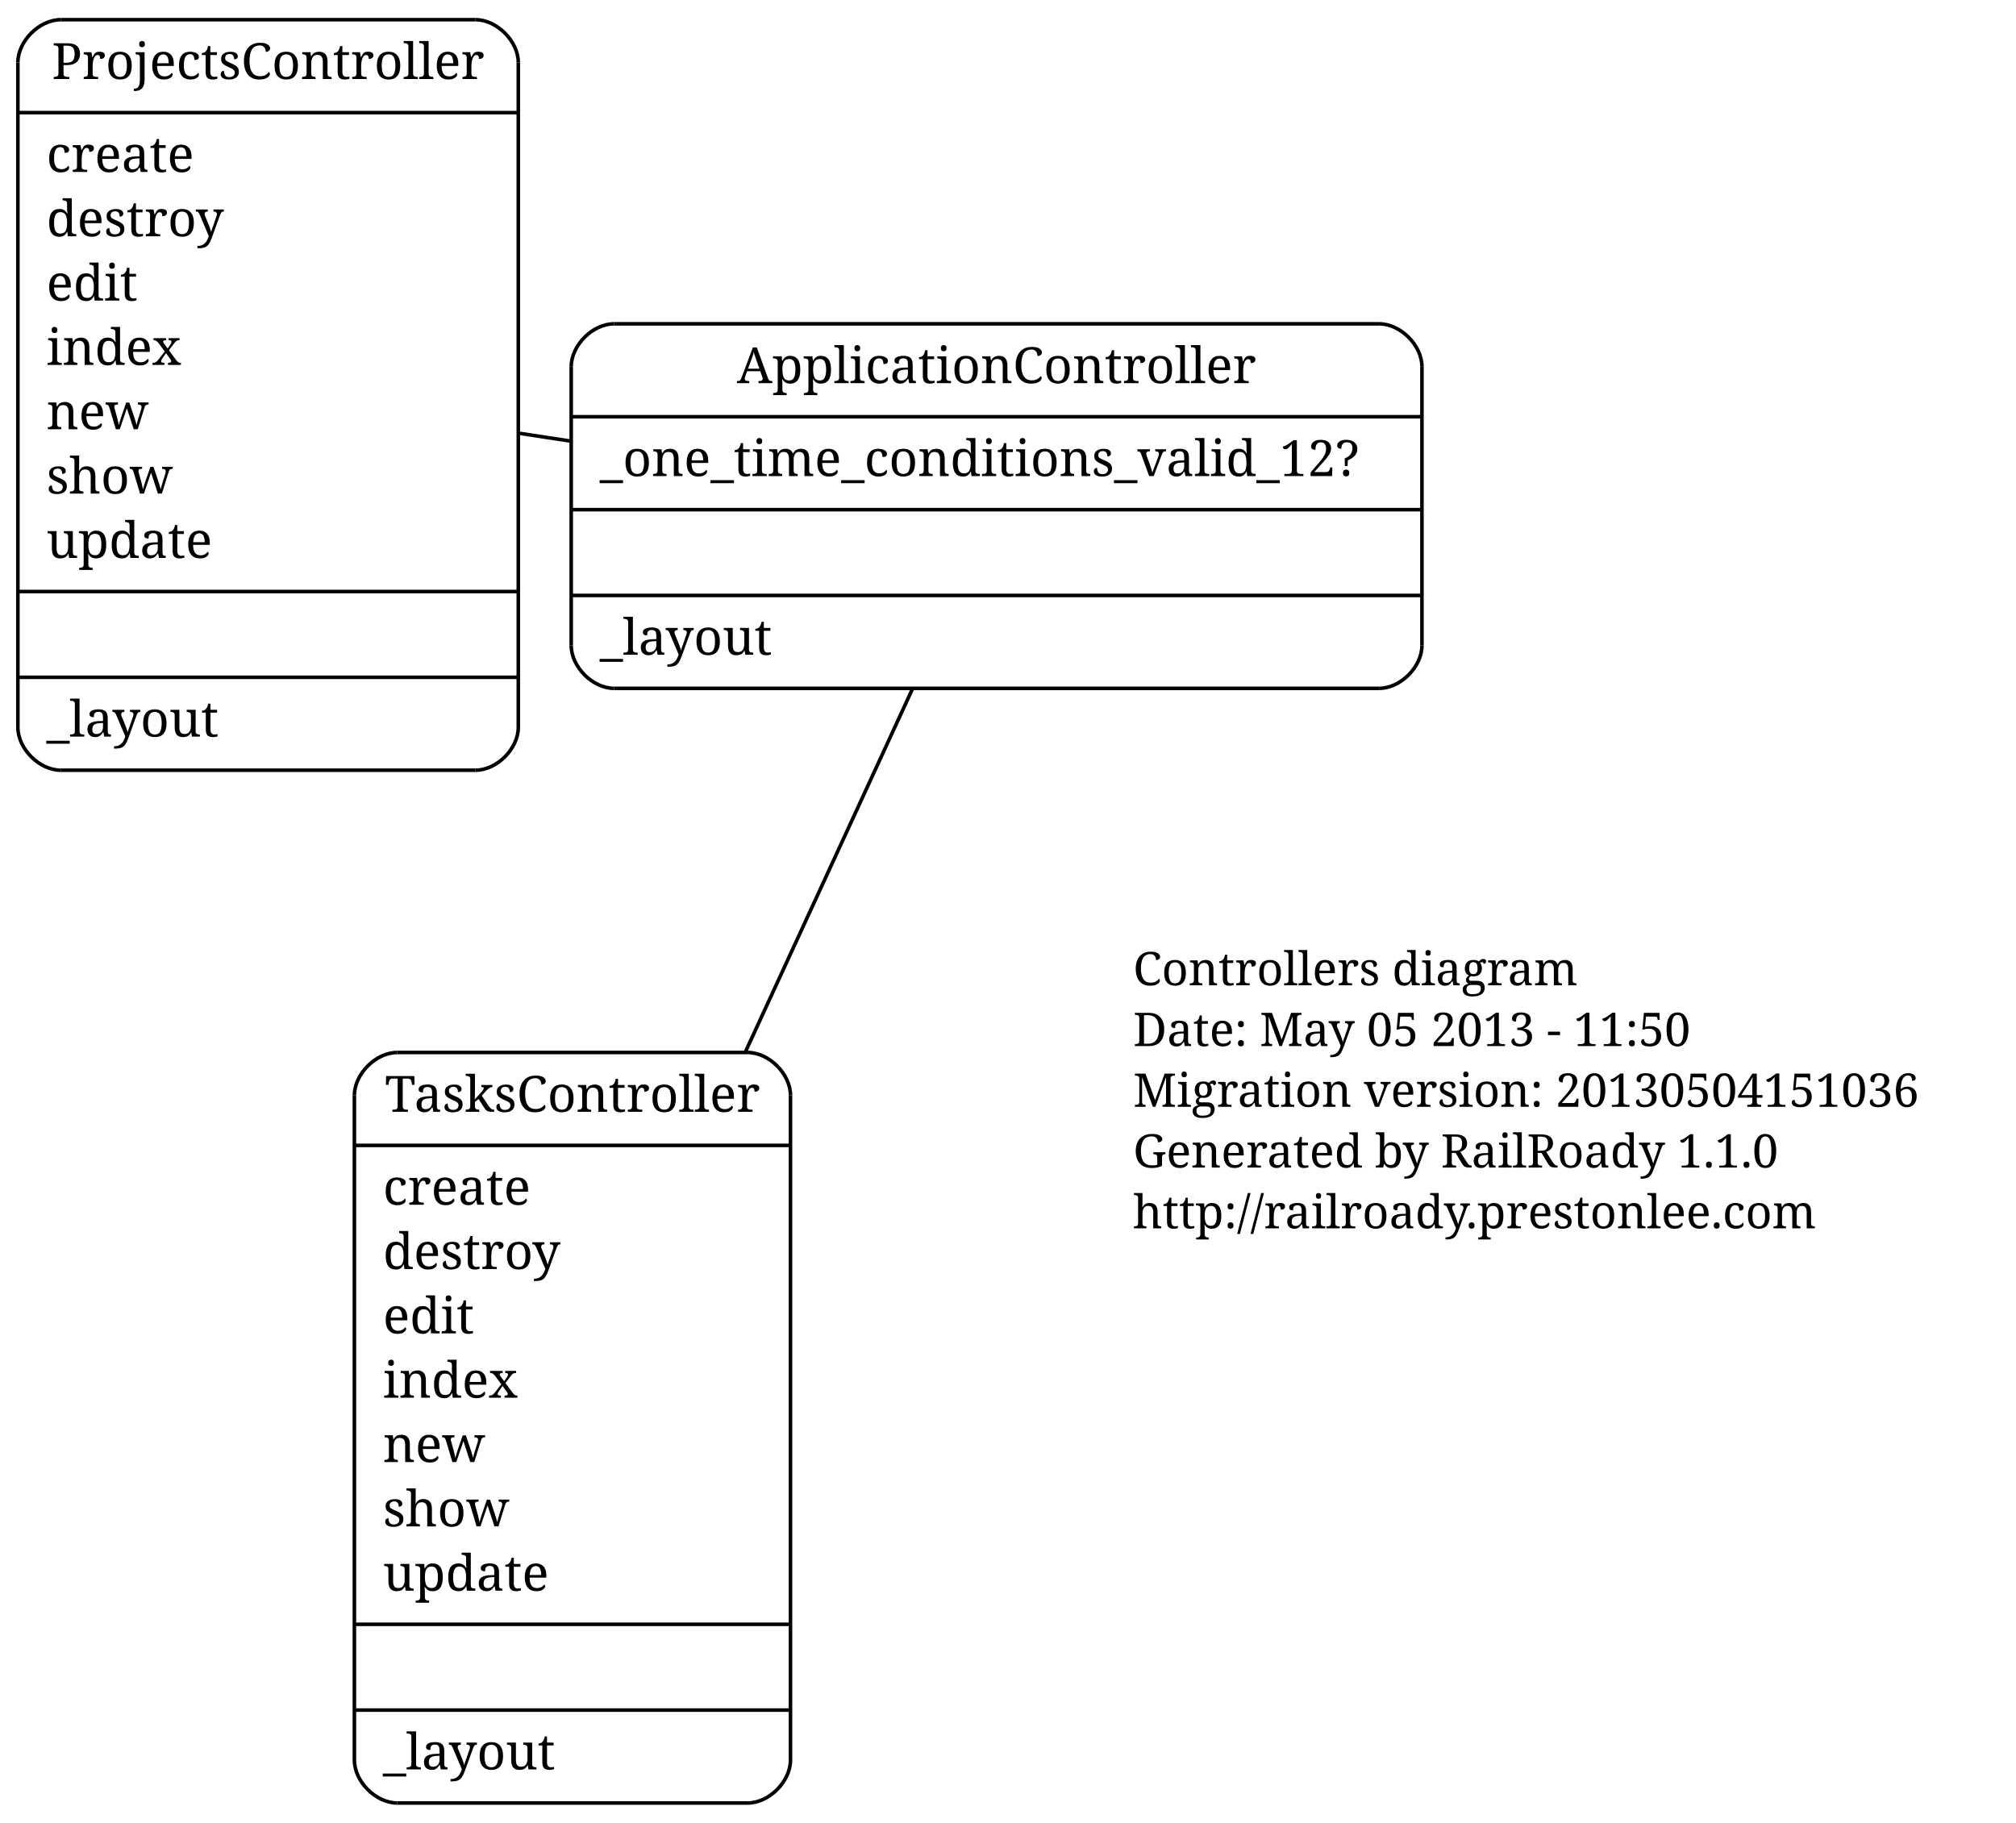
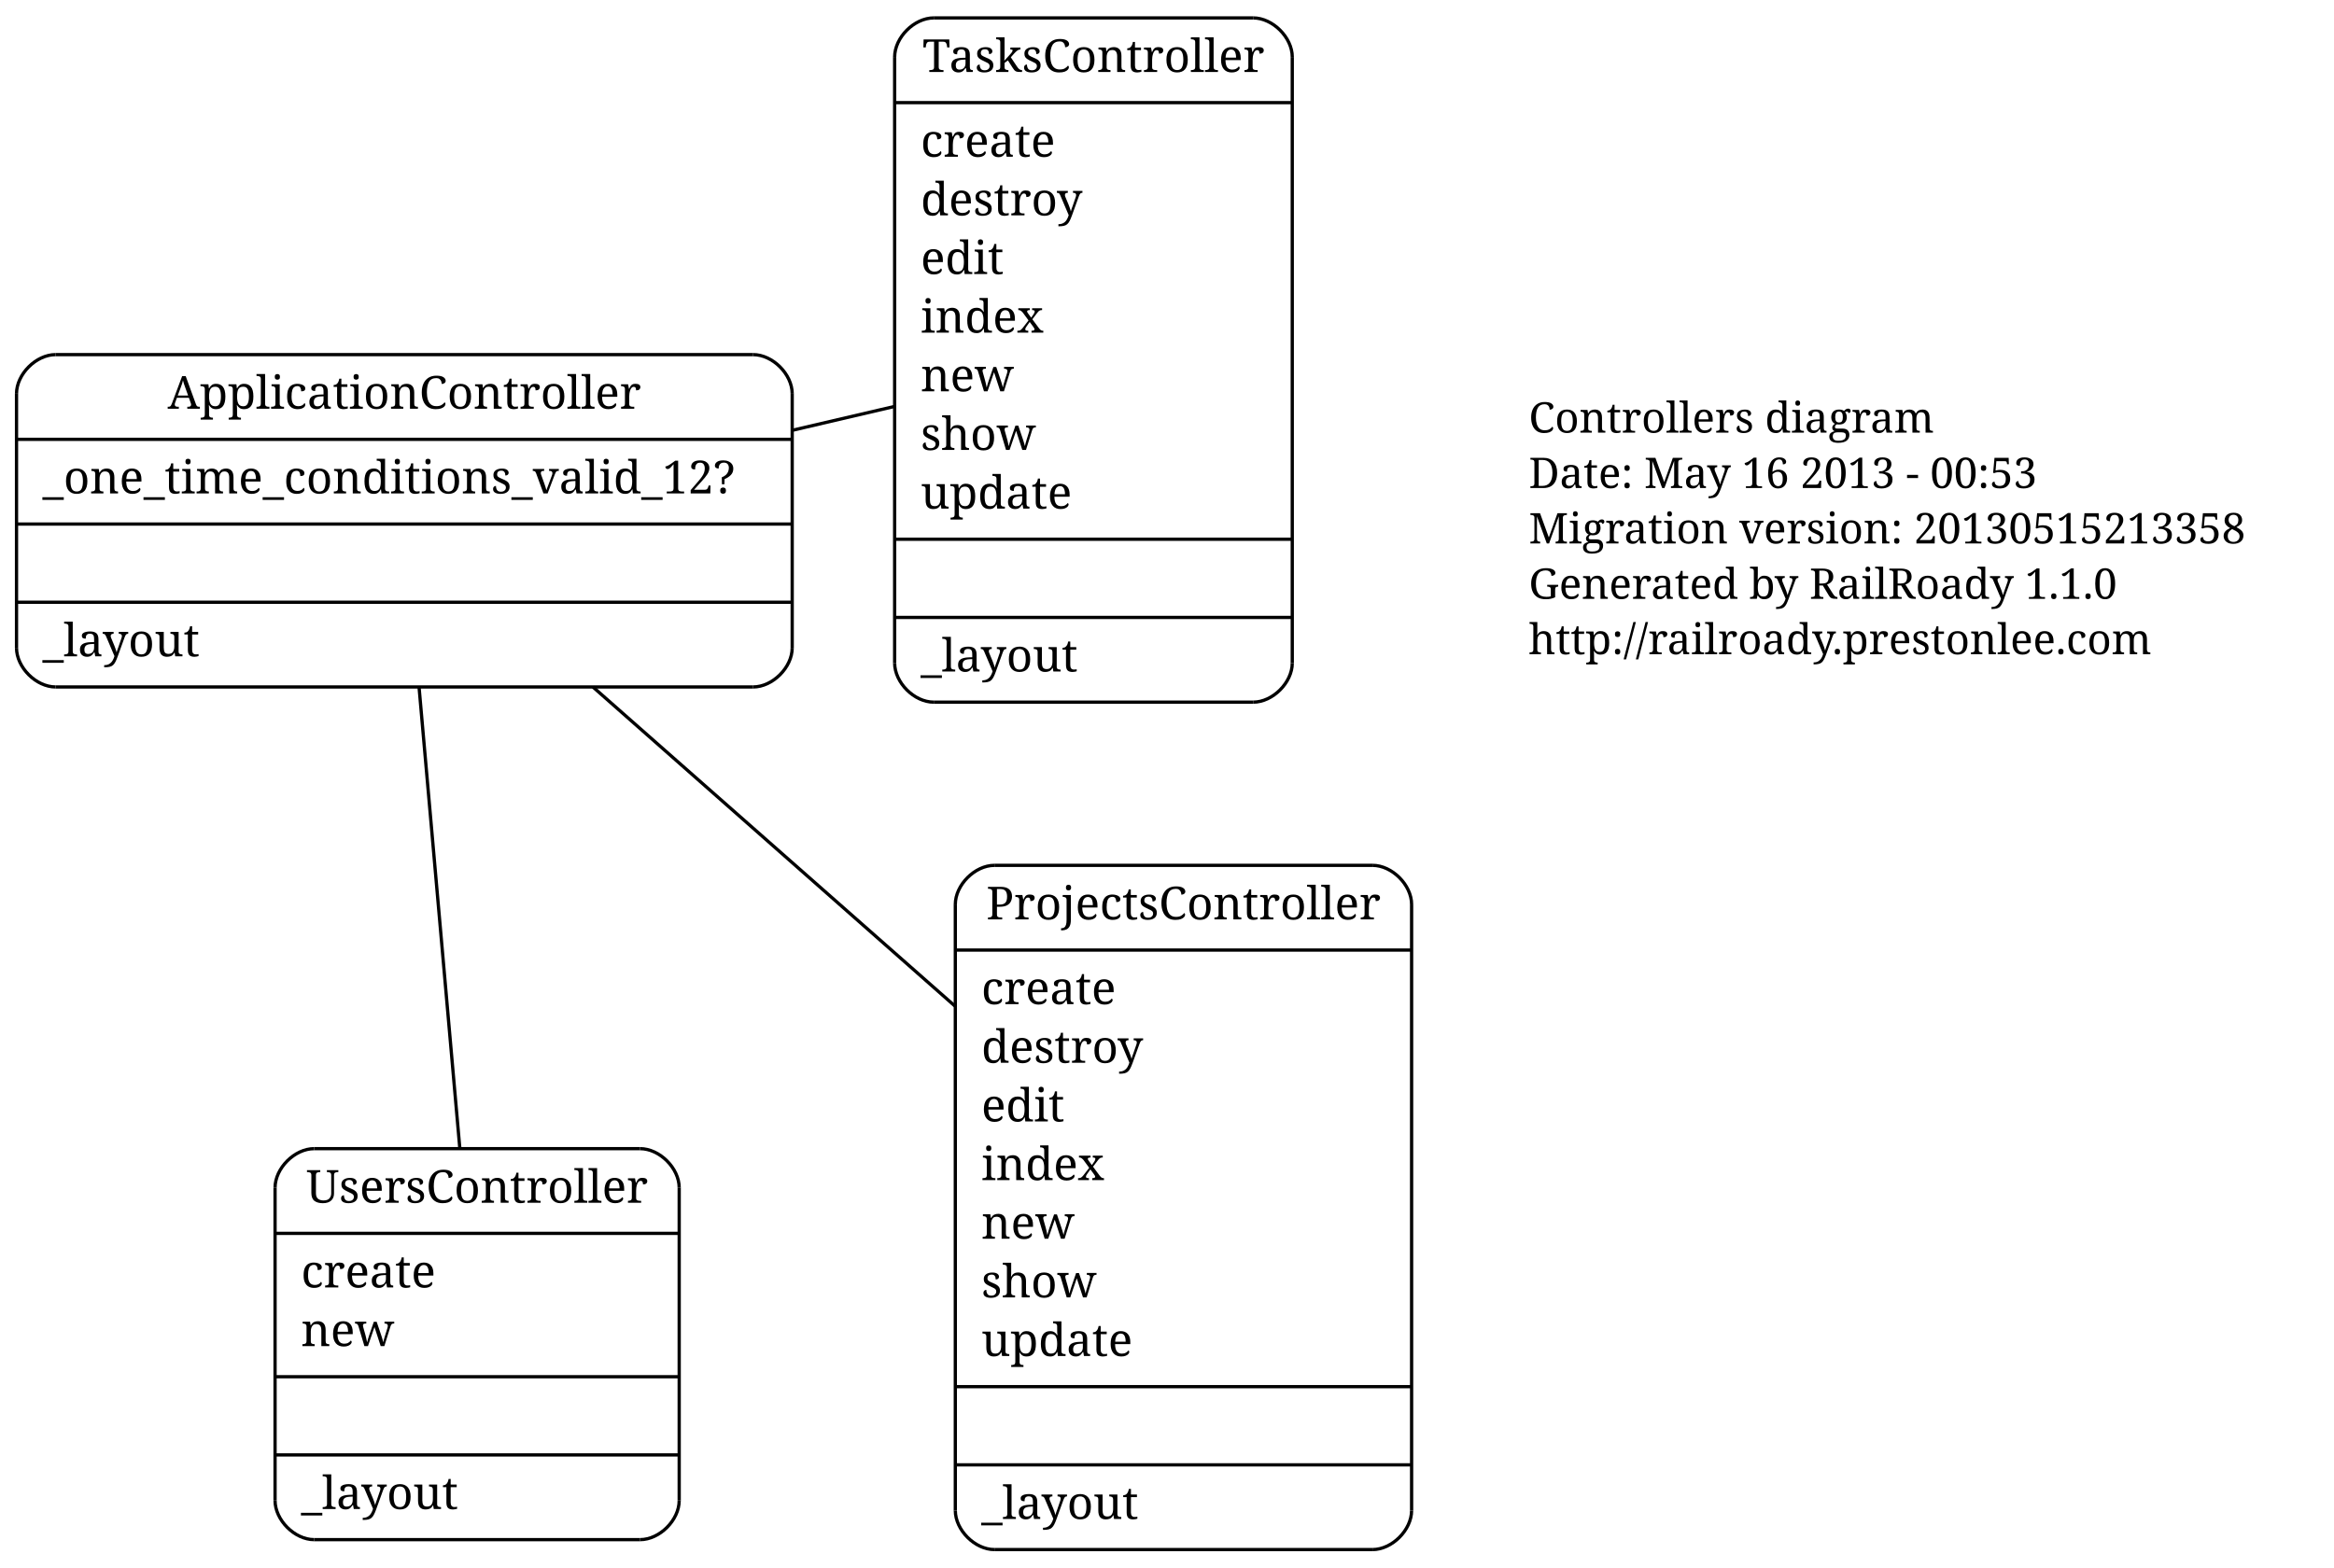
- <svg xmlns="http://www.w3.org/2000/svg" width="564pt" height="510pt" viewBox="0.00 0.00 564.00 509.98">
-   <g id="graph1" class="graph" transform="scale(1 1) rotate(0) translate(4 505.978)">
-     <polygon fill="white" stroke="white" points="-4,5 -4,-505.978 561,-505.978 561,5 -4,5" />
+ <svg xmlns="http://www.w3.org/2000/svg" width="716pt" height="481pt" viewBox="0.00 0.00 716.00 481.09">
+   <g id="graph1" class="graph" transform="scale(1 1) rotate(0) translate(4 477.087)">
+     <polygon fill="white" stroke="white" points="-4,5 -4,-477.087 713,-477.087 713,5 -4,5" />
    <g id="node1" class="node">
-       <text text-anchor="start" x="313" y="-230.3" font-family="Times Roman,serif" font-size="13.00">Controllers diagram</text>
-       <text text-anchor="start" x="313" y="-213.3" font-family="Times Roman,serif" font-size="13.00">Date: May 05 2013 - 11:50</text>
-       <text text-anchor="start" x="313" y="-196.3" font-family="Times Roman,serif" font-size="13.00">Migration version: 20130504151036</text>
-       <text text-anchor="start" x="313" y="-179.3" font-family="Times Roman,serif" font-size="13.00">Generated by RailRoady 1.1.0</text>
-       <text text-anchor="start" x="313" y="-162.3" font-family="Times Roman,serif" font-size="13.00">http://railroady.prestonlee.com</text>
+       <text text-anchor="start" x="465" y="-344.3" font-family="Times Roman,serif" font-size="13.00">Controllers diagram</text>
+       <text text-anchor="start" x="465" y="-327.3" font-family="Times Roman,serif" font-size="13.00">Date: May 16 2013 - 00:53</text>
+       <text text-anchor="start" x="465" y="-310.3" font-family="Times Roman,serif" font-size="13.00">Migration version: 20130515213358</text>
+       <text text-anchor="start" x="465" y="-293.3" font-family="Times Roman,serif" font-size="13.00">Generated by RailRoady 1.1.0</text>
+       <text text-anchor="start" x="465" y="-276.3" font-family="Times Roman,serif" font-size="13.00">http://railroady.prestonlee.com</text>
    </g>
    <g id="node2" class="node">
-       <polyline fill="none" stroke="black" points="13,-290.478 129,-290.478 " />
-       <path fill="none" stroke="black" d="M129,-290.478C135,-290.478 141,-296.478 141,-302.478" />
-       <polyline fill="none" stroke="black" points="141,-302.478 141,-488.478 " />
-       <path fill="none" stroke="black" d="M141,-488.478C141,-494.478 135,-500.478 129,-500.478" />
-       <polyline fill="none" stroke="black" points="129,-500.478 13,-500.478 " />
-       <path fill="none" stroke="black" d="M13,-500.478C7,-500.478 1,-494.478 1,-488.478" />
-       <polyline fill="none" stroke="black" points="1,-488.478 1,-302.478 " />
-       <path fill="none" stroke="black" d="M1,-302.478C1,-296.478 7,-290.478 13,-290.478" />
-       <text text-anchor="middle" x="71" y="-483.878" font-family="Times Roman,serif" font-size="14.00">ProjectsController</text>
-       <polyline fill="none" stroke="black" points="1,-474.478 141,-474.478 " />
-       <text text-anchor="start" x="9" y="-457.878" font-family="Times Roman,serif" font-size="14.00">create</text>
-       <text text-anchor="start" x="9" y="-439.878" font-family="Times Roman,serif" font-size="14.00">destroy</text>
-       <text text-anchor="start" x="9" y="-421.878" font-family="Times Roman,serif" font-size="14.00">edit</text>
-       <text text-anchor="start" x="9" y="-403.878" font-family="Times Roman,serif" font-size="14.00">index</text>
-       <text text-anchor="start" x="9" y="-385.878" font-family="Times Roman,serif" font-size="14.00">new</text>
-       <text text-anchor="start" x="9" y="-367.878" font-family="Times Roman,serif" font-size="14.00">show</text>
-       <text text-anchor="start" x="9" y="-349.878" font-family="Times Roman,serif" font-size="14.00">update</text>
-       <polyline fill="none" stroke="black" points="1,-340.478 141,-340.478 " />
-       <polyline fill="none" stroke="black" points="1,-316.478 141,-316.478 " />
-       <text text-anchor="start" x="9" y="-299.878" font-family="Times Roman,serif" font-size="14.00">_layout</text>
+       <polyline fill="none" stroke="black" points="92.328,-4.549 192.328,-4.549 " />
+       <path fill="none" stroke="black" d="M192.328,-4.549C198.328,-4.549 204.328,-10.549 204.328,-16.549" />
+       <polyline fill="none" stroke="black" points="204.328,-16.549 204.328,-112.549 " />
+       <path fill="none" stroke="black" d="M204.328,-112.549C204.328,-118.549 198.328,-124.549 192.328,-124.549" />
+       <polyline fill="none" stroke="black" points="192.328,-124.549 92.328,-124.549 " />
+       <path fill="none" stroke="black" d="M92.328,-124.549C86.328,-124.549 80.328,-118.549 80.328,-112.549" />
+       <polyline fill="none" stroke="black" points="80.328,-112.549 80.328,-16.549 " />
+       <path fill="none" stroke="black" d="M80.328,-16.549C80.328,-10.549 86.328,-4.549 92.328,-4.549" />
+       <text text-anchor="middle" x="142.328" y="-107.949" font-family="Times Roman,serif" font-size="14.00">UsersController</text>
+       <polyline fill="none" stroke="black" points="80.328,-98.549 204.328,-98.549 " />
+       <text text-anchor="start" x="88.328" y="-81.949" font-family="Times Roman,serif" font-size="14.00">create</text>
+       <text text-anchor="start" x="88.328" y="-63.949" font-family="Times Roman,serif" font-size="14.00">new</text>
+       <polyline fill="none" stroke="black" points="80.328,-54.549 204.328,-54.549 " />
+       <polyline fill="none" stroke="black" points="80.328,-30.549 204.328,-30.549 " />
+       <text text-anchor="start" x="88.328" y="-13.949" font-family="Times Roman,serif" font-size="14.00">_layout</text>
    </g>
    <g id="node3" class="node">
-       <polyline fill="none" stroke="black" points="167.806,-313.383 381.806,-313.383 " />
-       <path fill="none" stroke="black" d="M381.806,-313.383C387.806,-313.383 393.806,-319.383 393.806,-325.383" />
-       <polyline fill="none" stroke="black" points="393.806,-325.383 393.806,-403.383 " />
-       <path fill="none" stroke="black" d="M393.806,-403.383C393.806,-409.383 387.806,-415.383 381.806,-415.383" />
-       <polyline fill="none" stroke="black" points="381.806,-415.383 167.806,-415.383 " />
-       <path fill="none" stroke="black" d="M167.806,-415.383C161.806,-415.383 155.806,-409.383 155.806,-403.383" />
-       <polyline fill="none" stroke="black" points="155.806,-403.383 155.806,-325.383 " />
-       <path fill="none" stroke="black" d="M155.806,-325.383C155.806,-319.383 161.806,-313.383 167.806,-313.383" />
-       <text text-anchor="middle" x="274.806" y="-398.783" font-family="Times Roman,serif" font-size="14.00">ApplicationController</text>
-       <polyline fill="none" stroke="black" points="155.806,-389.383 393.806,-389.383 " />
-       <text text-anchor="start" x="163.806" y="-372.783" font-family="Times Roman,serif" font-size="14.00">_one_time_conditions_valid_12?</text>
-       <polyline fill="none" stroke="black" points="155.806,-363.383 393.806,-363.383 " />
-       <polyline fill="none" stroke="black" points="155.806,-339.383 393.806,-339.383 " />
-       <text text-anchor="start" x="163.806" y="-322.783" font-family="Times Roman,serif" font-size="14.00">_layout</text>
+       <polyline fill="none" stroke="black" points="301.051,-1.5 417.051,-1.5 " />
+       <path fill="none" stroke="black" d="M417.051,-1.5C423.051,-1.5 429.051,-7.5 429.051,-13.5" />
+       <polyline fill="none" stroke="black" points="429.051,-13.5 429.051,-199.5 " />
+       <path fill="none" stroke="black" d="M429.051,-199.5C429.051,-205.5 423.051,-211.5 417.051,-211.5" />
+       <polyline fill="none" stroke="black" points="417.051,-211.5 301.051,-211.5 " />
+       <path fill="none" stroke="black" d="M301.051,-211.5C295.051,-211.5 289.051,-205.5 289.051,-199.5" />
+       <polyline fill="none" stroke="black" points="289.051,-199.5 289.051,-13.5 " />
+       <path fill="none" stroke="black" d="M289.051,-13.5C289.051,-7.5 295.051,-1.5 301.051,-1.5" />
+       <text text-anchor="middle" x="359.051" y="-194.9" font-family="Times Roman,serif" font-size="14.00">ProjectsController</text>
+       <polyline fill="none" stroke="black" points="289.051,-185.5 429.051,-185.5 " />
+       <text text-anchor="start" x="297.051" y="-168.9" font-family="Times Roman,serif" font-size="14.00">create</text>
+       <text text-anchor="start" x="297.051" y="-150.9" font-family="Times Roman,serif" font-size="14.00">destroy</text>
+       <text text-anchor="start" x="297.051" y="-132.9" font-family="Times Roman,serif" font-size="14.00">edit</text>
+       <text text-anchor="start" x="297.051" y="-114.9" font-family="Times Roman,serif" font-size="14.00">index</text>
+       <text text-anchor="start" x="297.051" y="-96.9" font-family="Times Roman,serif" font-size="14.00">new</text>
+       <text text-anchor="start" x="297.051" y="-78.9" font-family="Times Roman,serif" font-size="14.00">show</text>
+       <text text-anchor="start" x="297.051" y="-60.9" font-family="Times Roman,serif" font-size="14.00">update</text>
+       <polyline fill="none" stroke="black" points="289.051,-51.5 429.051,-51.5 " />
+       <polyline fill="none" stroke="black" points="289.051,-27.5 429.051,-27.5 " />
+       <text text-anchor="start" x="297.051" y="-10.9" font-family="Times Roman,serif" font-size="14.00">_layout</text>
+     </g>
+     <g id="node4" class="node">
+       <polyline fill="none" stroke="black" points="13,-266.249 227,-266.249 " />
+       <path fill="none" stroke="black" d="M227,-266.249C233,-266.249 239,-272.249 239,-278.249" />
+       <polyline fill="none" stroke="black" points="239,-278.249 239,-356.249 " />
+       <path fill="none" stroke="black" d="M239,-356.249C239,-362.249 233,-368.249 227,-368.249" />
+       <polyline fill="none" stroke="black" points="227,-368.249 13,-368.249 " />
+       <path fill="none" stroke="black" d="M13,-368.249C7,-368.249 1,-362.249 1,-356.249" />
+       <polyline fill="none" stroke="black" points="1,-356.249 1,-278.249 " />
+       <path fill="none" stroke="black" d="M1,-278.249C1,-272.249 7,-266.249 13,-266.249" />
+       <text text-anchor="middle" x="120" y="-351.649" font-family="Times Roman,serif" font-size="14.00">ApplicationController</text>
+       <polyline fill="none" stroke="black" points="1,-342.249 239,-342.249 " />
+       <text text-anchor="start" x="9" y="-325.649" font-family="Times Roman,serif" font-size="14.00">_one_time_conditions_valid_12?</text>
+       <polyline fill="none" stroke="black" points="1,-316.249 239,-316.249 " />
+       <polyline fill="none" stroke="black" points="1,-292.249 239,-292.249 " />
+       <text text-anchor="start" x="9" y="-275.649" font-family="Times Roman,serif" font-size="14.00">_layout</text>
    </g>
    <g id="edge2" class="edge">
-       <path fill="none" stroke="black" d="M155.662,-382.561C150.784,-383.305 145.96,-384.041 141.237,-384.762" />
-     </g>
-     <g id="node4" class="node">
-       <polyline fill="none" stroke="black" points="107.147,-1.5 205.147,-1.5 " />
-       <path fill="none" stroke="black" d="M205.147,-1.5C211.147,-1.5 217.147,-7.5 217.147,-13.5" />
-       <polyline fill="none" stroke="black" points="217.147,-13.5 217.147,-199.5 " />
-       <path fill="none" stroke="black" d="M217.147,-199.5C217.147,-205.5 211.147,-211.5 205.147,-211.5" />
-       <polyline fill="none" stroke="black" points="205.147,-211.5 107.147,-211.5 " />
-       <path fill="none" stroke="black" d="M107.147,-211.5C101.147,-211.5 95.147,-205.5 95.147,-199.5" />
-       <polyline fill="none" stroke="black" points="95.147,-199.5 95.147,-13.5 " />
-       <path fill="none" stroke="black" d="M95.147,-13.5C95.147,-7.5 101.147,-1.5 107.147,-1.5" />
-       <text text-anchor="middle" x="156.147" y="-194.9" font-family="Times Roman,serif" font-size="14.00">TasksController</text>
-       <polyline fill="none" stroke="black" points="95.147,-185.5 217.147,-185.5 " />
-       <text text-anchor="start" x="103.147" y="-168.9" font-family="Times Roman,serif" font-size="14.00">create</text>
-       <text text-anchor="start" x="103.147" y="-150.9" font-family="Times Roman,serif" font-size="14.00">destroy</text>
-       <text text-anchor="start" x="103.147" y="-132.9" font-family="Times Roman,serif" font-size="14.00">edit</text>
-       <text text-anchor="start" x="103.147" y="-114.9" font-family="Times Roman,serif" font-size="14.00">index</text>
-       <text text-anchor="start" x="103.147" y="-96.9" font-family="Times Roman,serif" font-size="14.00">new</text>
-       <text text-anchor="start" x="103.147" y="-78.9" font-family="Times Roman,serif" font-size="14.00">show</text>
-       <text text-anchor="start" x="103.147" y="-60.9" font-family="Times Roman,serif" font-size="14.00">update</text>
-       <polyline fill="none" stroke="black" points="95.147,-51.5 217.147,-51.5 " />
-       <polyline fill="none" stroke="black" points="95.147,-27.5 217.147,-27.5 " />
-       <text text-anchor="start" x="103.147" y="-10.9" font-family="Times Roman,serif" font-size="14.00">_layout</text>
+       <path fill="none" stroke="black" d="M124.518,-266.112C128.125,-225.298 133.186,-168.022 136.991,-124.951" />
    </g>
    <g id="edge4" class="edge">
-       <path fill="none" stroke="black" d="M251.221,-313.125C237.839,-284.042 220.589,-246.551 204.463,-211.506" />
+       <path fill="none" stroke="black" d="M177.868,-266.233C211.307,-236.752 253.613,-199.455 288.933,-168.317" />
+     </g>
+     <g id="node5" class="node">
+       <polyline fill="none" stroke="black" points="282.435,-261.587 380.435,-261.587 " />
+       <path fill="none" stroke="black" d="M380.435,-261.587C386.435,-261.587 392.435,-267.587 392.435,-273.587" />
+       <polyline fill="none" stroke="black" points="392.435,-273.587 392.435,-459.587 " />
+       <path fill="none" stroke="black" d="M392.435,-459.587C392.435,-465.587 386.435,-471.587 380.435,-471.587" />
+       <polyline fill="none" stroke="black" points="380.435,-471.587 282.435,-471.587 " />
+       <path fill="none" stroke="black" d="M282.435,-471.587C276.435,-471.587 270.435,-465.587 270.435,-459.587" />
+       <polyline fill="none" stroke="black" points="270.435,-459.587 270.435,-273.587 " />
+       <path fill="none" stroke="black" d="M270.435,-273.587C270.435,-267.587 276.435,-261.587 282.435,-261.587" />
+       <text text-anchor="middle" x="331.435" y="-454.987" font-family="Times Roman,serif" font-size="14.00">TasksController</text>
+       <polyline fill="none" stroke="black" points="270.435,-445.587 392.435,-445.587 " />
+       <text text-anchor="start" x="278.435" y="-428.987" font-family="Times Roman,serif" font-size="14.00">create</text>
+       <text text-anchor="start" x="278.435" y="-410.987" font-family="Times Roman,serif" font-size="14.00">destroy</text>
+       <text text-anchor="start" x="278.435" y="-392.987" font-family="Times Roman,serif" font-size="14.00">edit</text>
+       <text text-anchor="start" x="278.435" y="-374.987" font-family="Times Roman,serif" font-size="14.00">index</text>
+       <text text-anchor="start" x="278.435" y="-356.987" font-family="Times Roman,serif" font-size="14.00">new</text>
+       <text text-anchor="start" x="278.435" y="-338.987" font-family="Times Roman,serif" font-size="14.00">show</text>
+       <text text-anchor="start" x="278.435" y="-320.987" font-family="Times Roman,serif" font-size="14.00">update</text>
+       <polyline fill="none" stroke="black" points="270.435,-311.587 392.435,-311.587 " />
+       <polyline fill="none" stroke="black" points="270.435,-287.587 392.435,-287.587 " />
+       <text text-anchor="start" x="278.435" y="-270.987" font-family="Times Roman,serif" font-size="14.00">_layout</text>
+     </g>
+     <g id="edge6" class="edge">
+       <path fill="none" stroke="black" d="M239.004,-345.019C249.803,-347.539 260.414,-350.015 270.376,-352.34" />
    </g>
  </g>
</svg>
